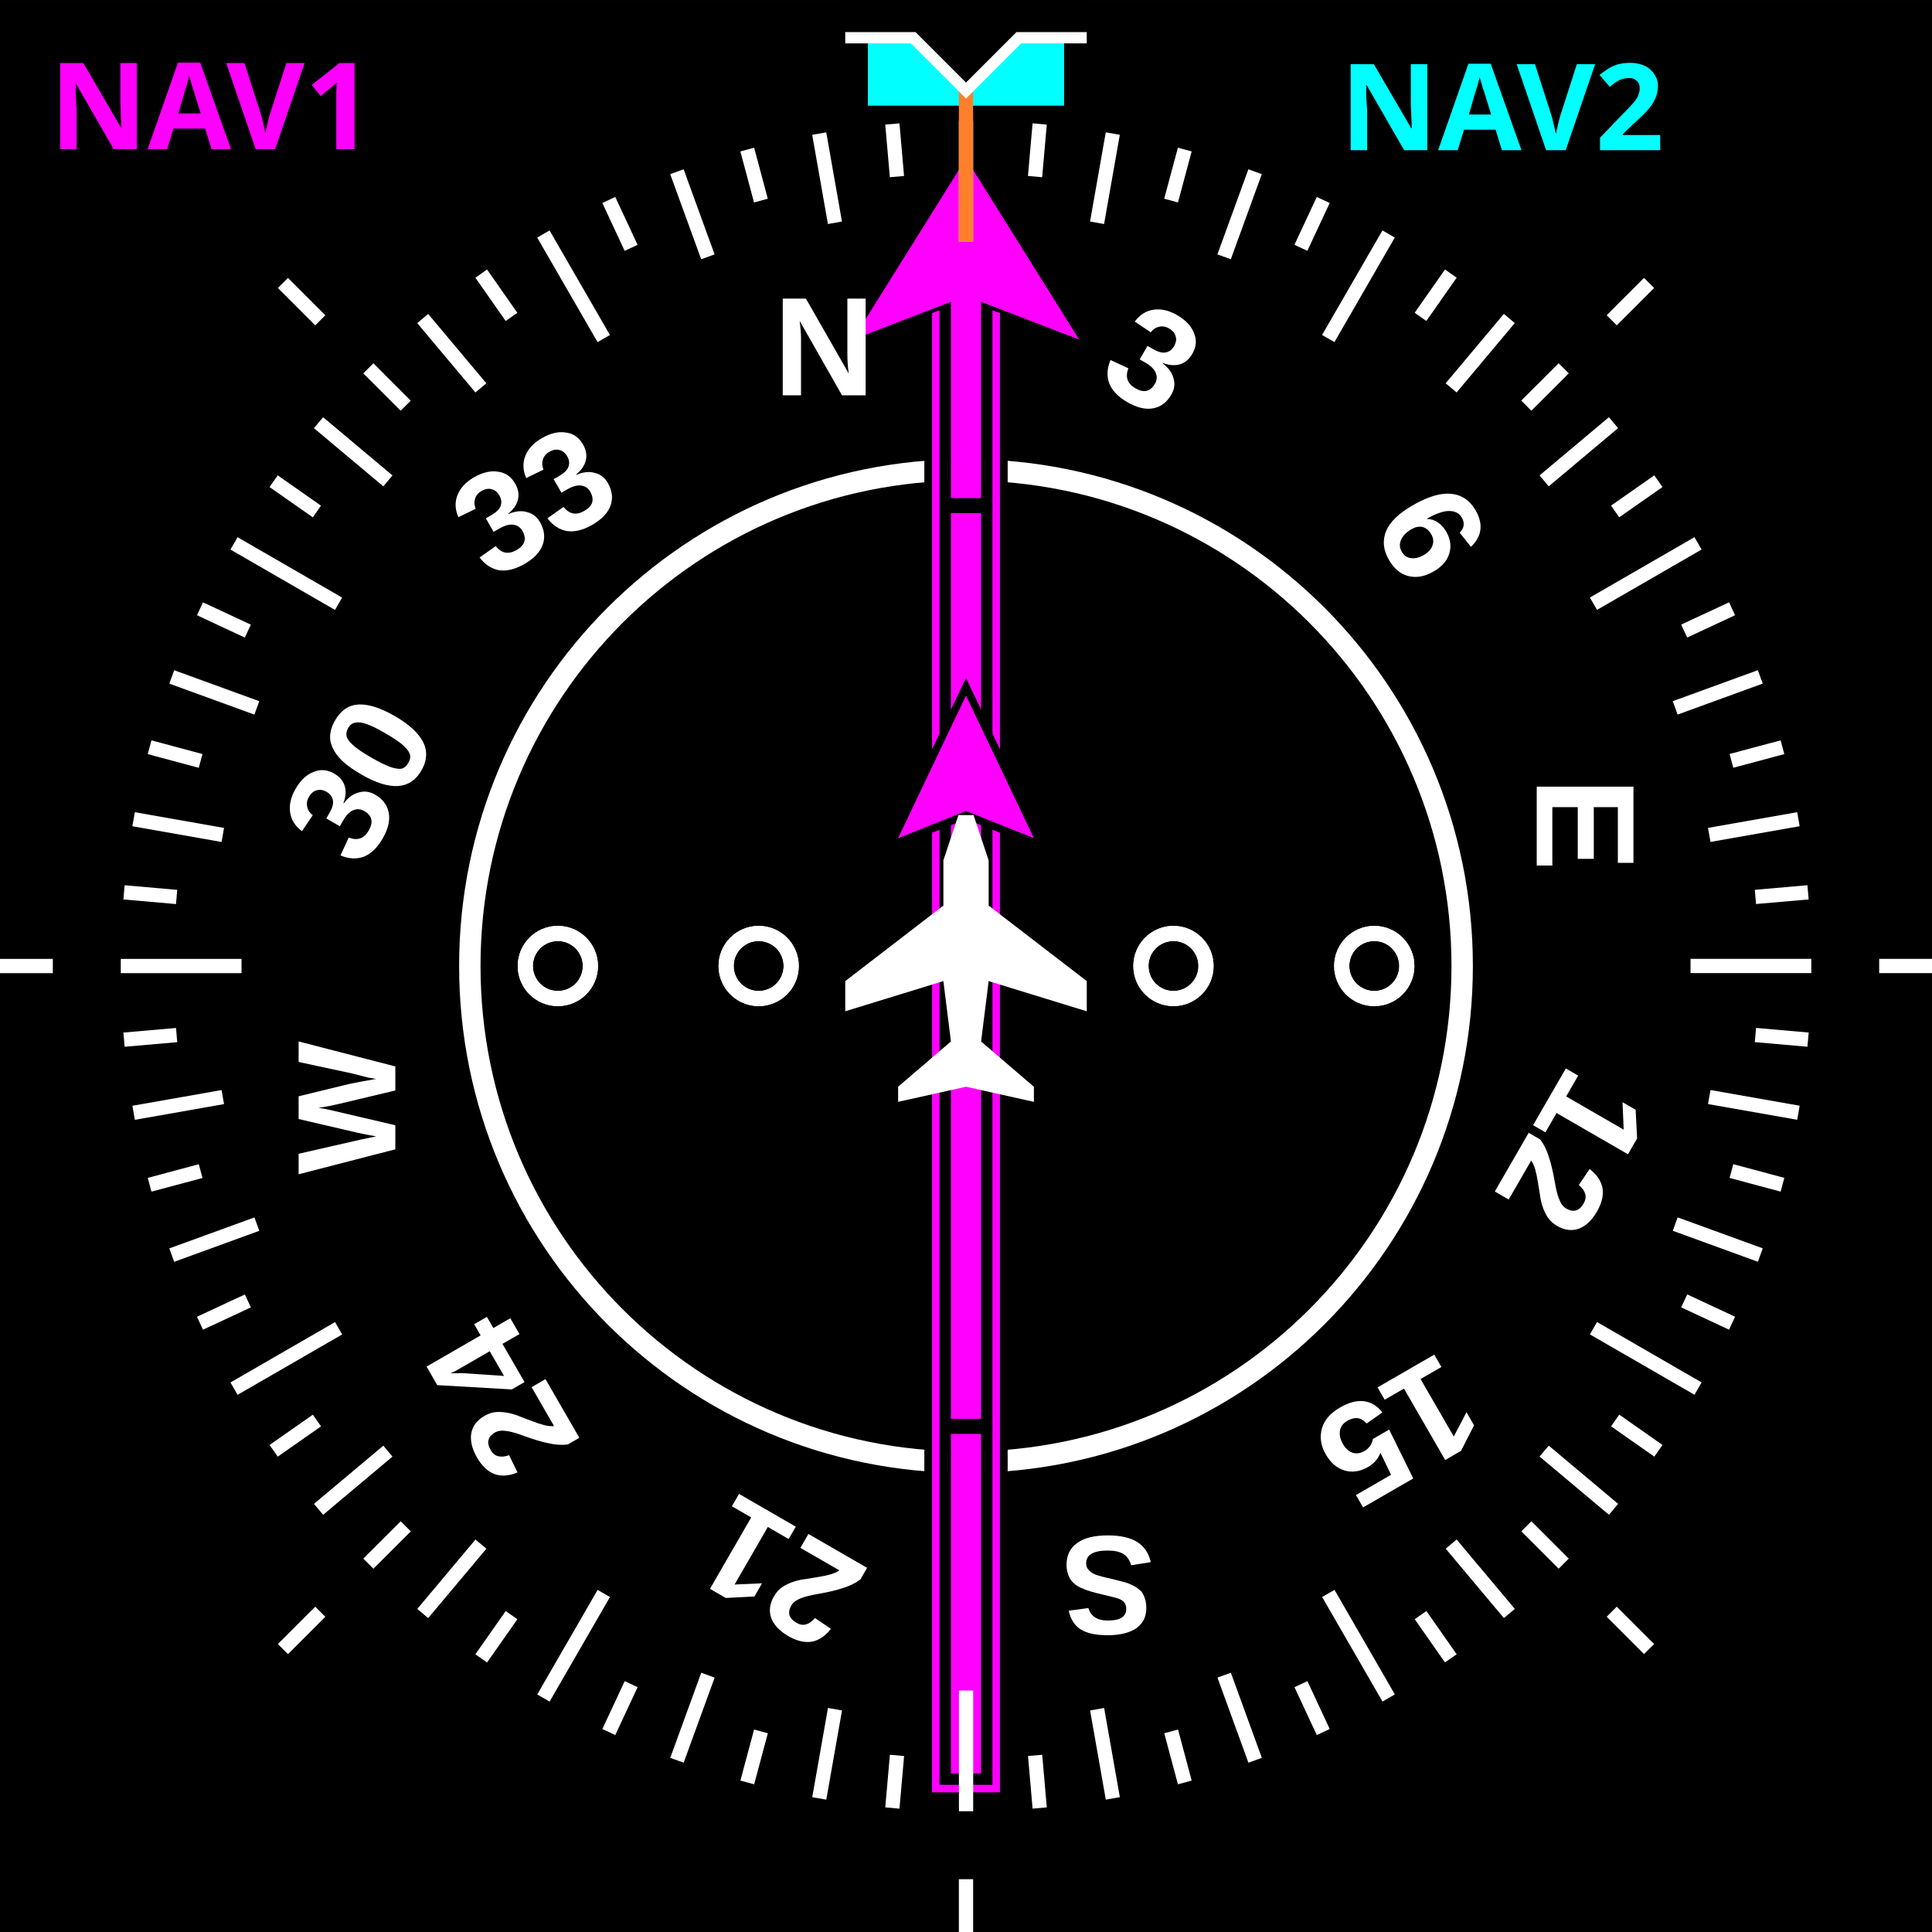
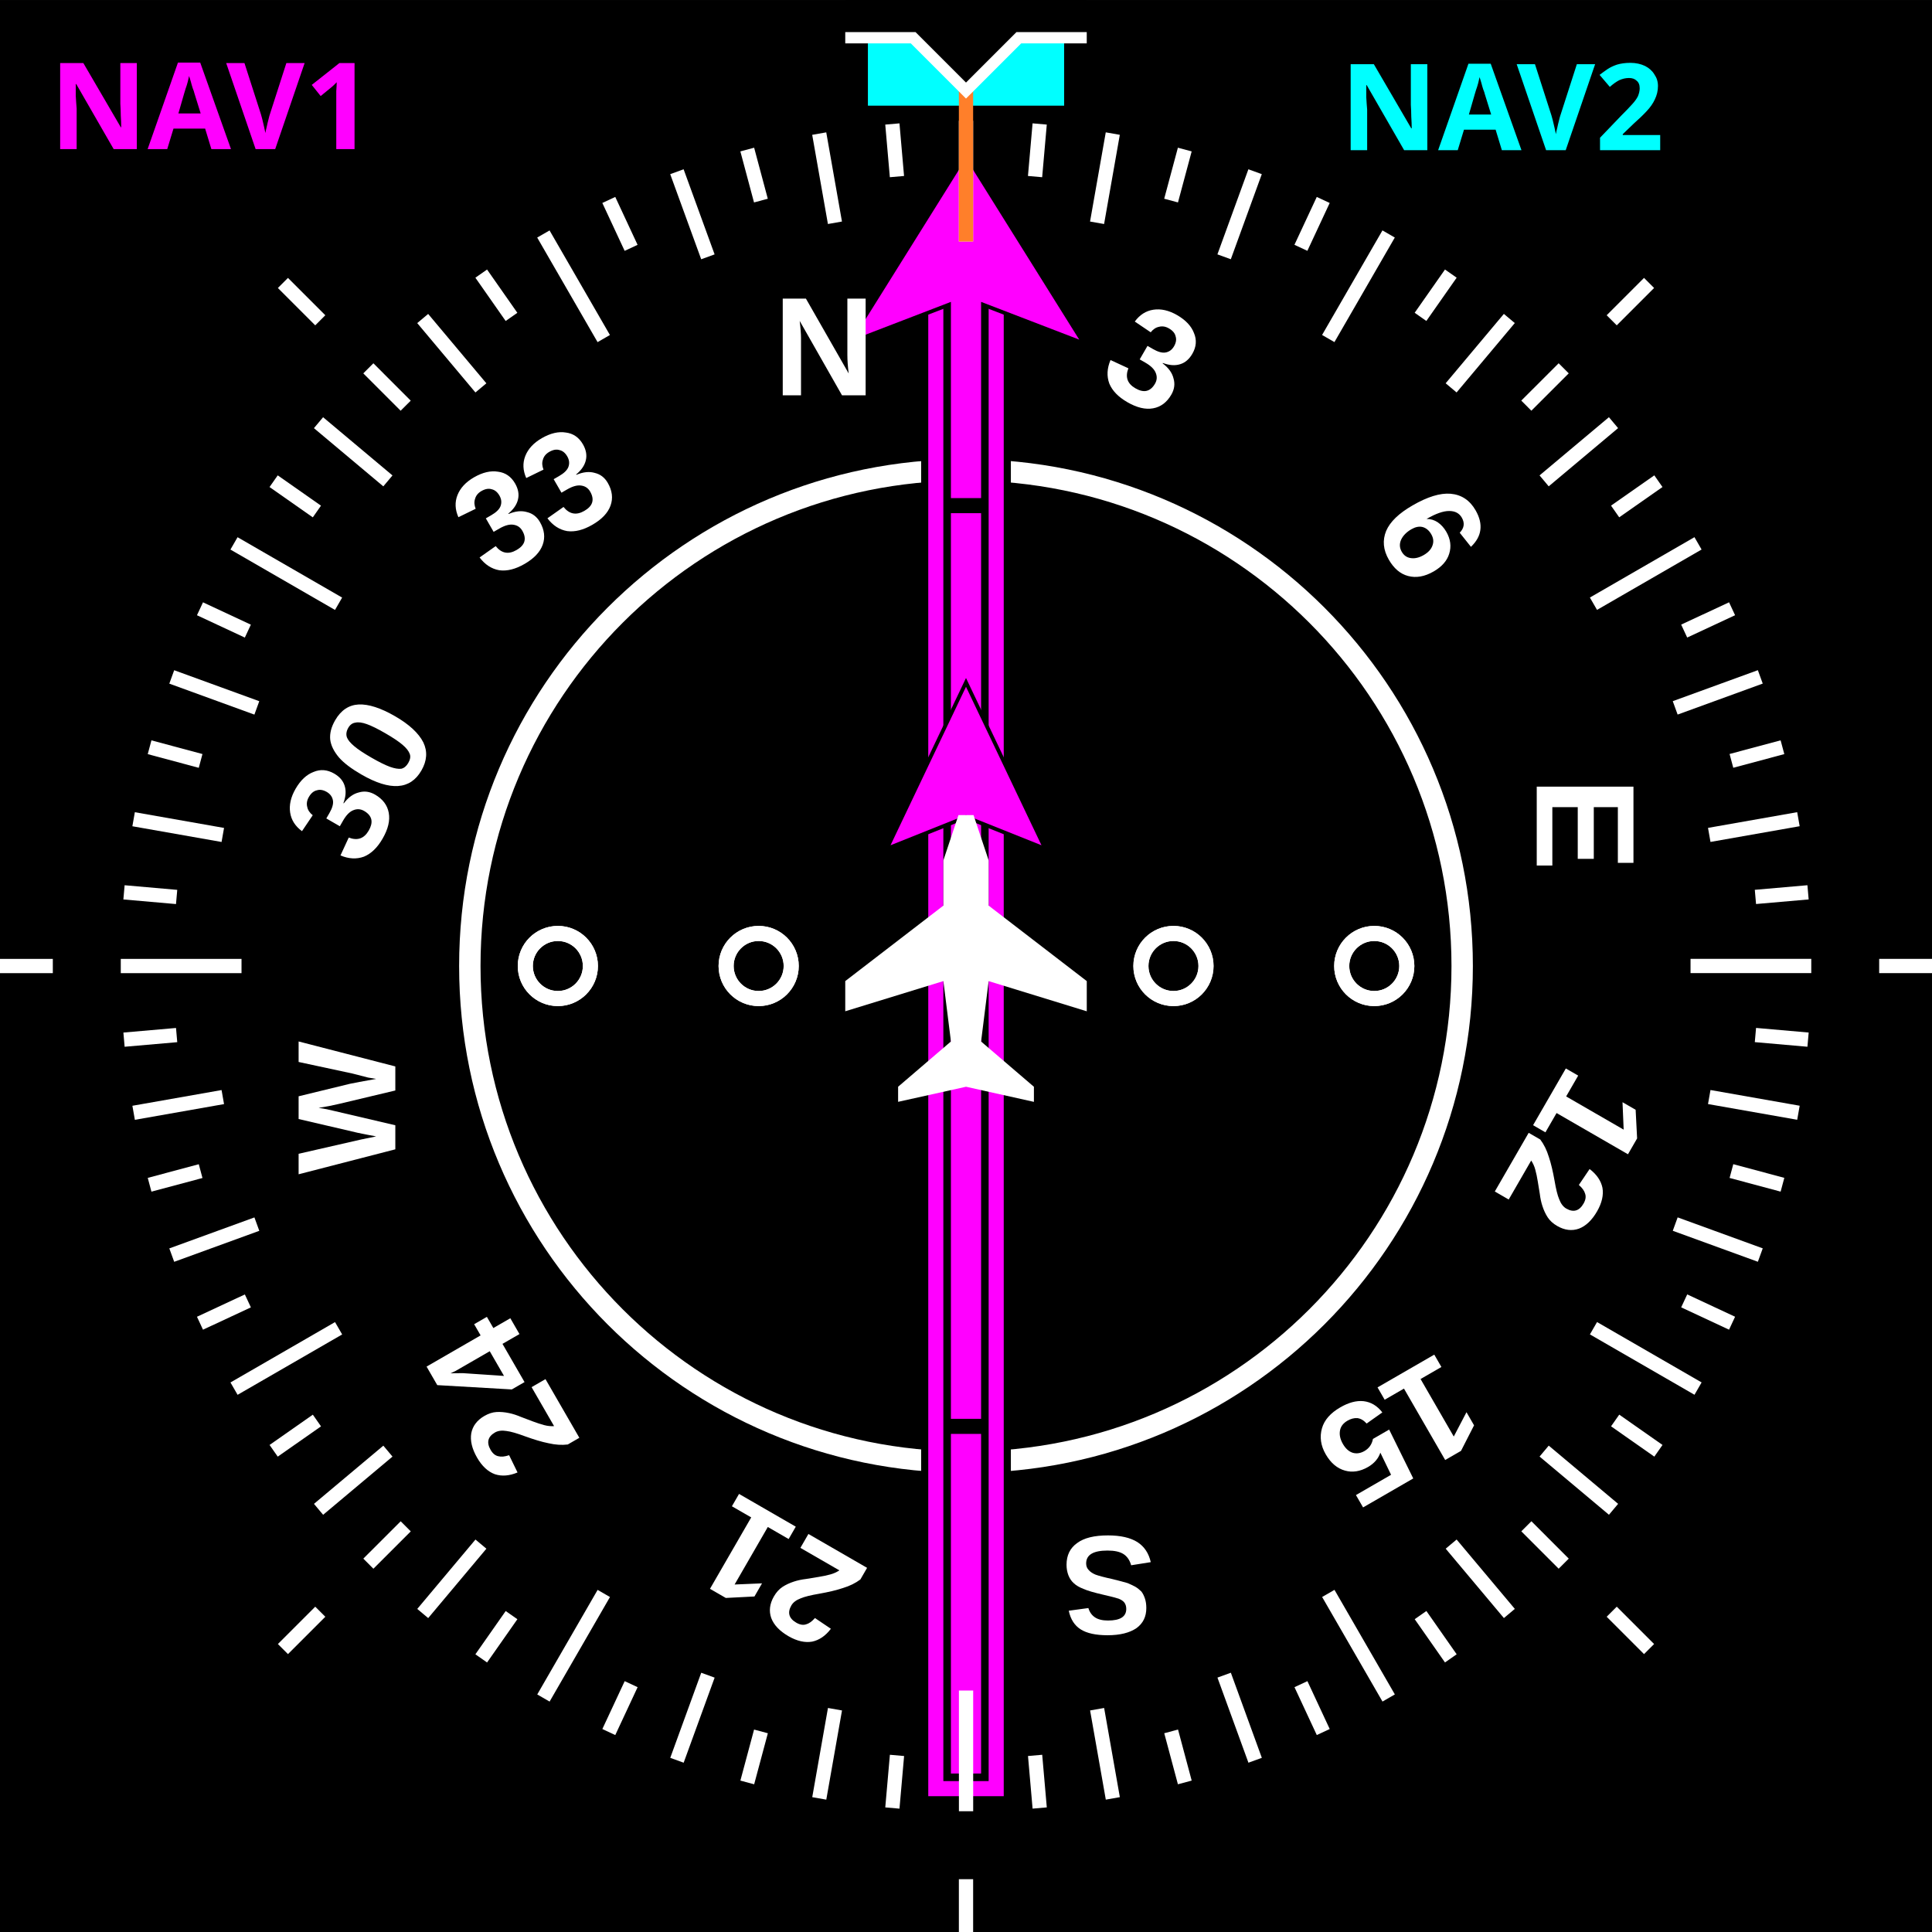
<svg xmlns="http://www.w3.org/2000/svg" xmlns:xlink="http://www.w3.org/1999/xlink" width="256" height="256" viewBox="0 0 67.732 67.732" version="1.1" id="svg8">
  <defs id="defs2" />
  <g id="layer1" transform="translate(0,-229.2666)" style="display:inline">
    <g id="baseplate">
      <rect y="229.267" x="0" height="67.733" width="67.733" id="background" style="display:inline;opacity:1;fill:#000000;fill-opacity:1;stroke:none;stroke-width:0.265;stroke-linecap:butt;stroke-linejoin:miter;stroke-miterlimit:4;stroke-dasharray:none;stroke-dashoffset:0;stroke-opacity:1;paint-order:stroke fill markers" />
      <circle r="17.395" cy="263.133" cx="33.866" id="path5215" style="opacity:1;fill:none;fill-opacity:1;stroke:#ffffff;stroke-width:0.75;stroke-linecap:butt;stroke-linejoin:miter;stroke-miterlimit:4;stroke-dasharray:none;stroke-dashoffset:0;stroke-opacity:1;paint-order:stroke fill markers" />
    </g>
  </g>
  <g id="layer2" style="display:inline">
    <g id="heading" style="display:inline">
-       <path id="nav2-bearing" d="m 33.866,5.556 -3.969,6.35 2.646,-1.058 v 52.122 h 2.646 V 10.848 l 2.646,1.058 z m 0,4.762 0.794,0.317 V 62.441 H 33.072 V 10.636 Z" style="fill:#00ffff;stroke:#000000;stroke-width:0.265px;stroke-linecap:butt;stroke-linejoin:miter;stroke-opacity:1" />
-       <g style="display:inline;opacity:1;stroke:#000000;stroke-width:0.265" id="nav2-course">
-         <g style="fill:#00ffff;stroke:#000000;stroke-width:0.265" id="nav2-deviation">
+       <path id="nav2-bearing" d="m 33.866,5.556 -3.969,6.35 2.646,-1.058 v 52.122 h 2.646 V 10.848 l 2.646,1.058 z m 0,4.762 0.794,0.317 V 62.441 H 33.072 V 10.636 Z" style="display:inline;fill:#00ffff;stroke:#000000;stroke-width:0.265px;stroke-linecap:butt;stroke-linejoin:miter;stroke-opacity:1;paint-order:stroke fill markers" />
+       <g style="display:inline;opacity:1;stroke:#000000;stroke-width:0.265;paint-order:stroke fill markers" id="nav2-course">
+         <g style="fill:#00ffff;stroke:#000000;stroke-width:0.265;paint-order:stroke fill markers" id="nav2-deviation">
          <rect style="display:inline;opacity:1;fill:#00ffff;fill-opacity:1;stroke:#000000;stroke-width:0.265;stroke-linecap:butt;stroke-linejoin:miter;stroke-miterlimit:4;stroke-dasharray:none;stroke-dashoffset:0;stroke-opacity:1;paint-order:stroke fill markers" id="rect4756" width="1.058" height="31.75" x="33.337" y="17.991" />
-           <path style="display:inline;fill:#00ffff;stroke:#000000;stroke-width:0.265;stroke-linecap:butt;stroke-linejoin:miter;stroke-opacity:1;paint-order:normal" d="m 31.22,29.633 2.646,-1.058 2.646,1.058 -2.646,-5.556 z" id="nav2-to" />
+           <path style="display:inline;fill:#00ffff;stroke:#000000;stroke-width:0.265;stroke-linecap:butt;stroke-linejoin:miter;stroke-opacity:1;paint-order:stroke fill markers" d="m 31.22,29.633 2.646,-1.058 2.646,1.058 -2.646,-5.556 z" id="nav2-to" />
        </g>
        <circle style="display:inline;opacity:1;fill:none;fill-opacity:1;stroke:#ffffff;stroke-width:0.529;stroke-linecap:butt;stroke-linejoin:miter;stroke-miterlimit:4;stroke-dasharray:none;stroke-dashoffset:0;stroke-opacity:1;paint-order:stroke fill markers" id="circle4762" cx="48.179" cy="33.866" r="1.141" />
        <circle r="1.141" cy="33.866" cx="41.139" id="circle4764" style="display:inline;opacity:1;fill:none;fill-opacity:1;stroke:#ffffff;stroke-width:0.529;stroke-linecap:butt;stroke-linejoin:miter;stroke-miterlimit:4;stroke-dasharray:none;stroke-dashoffset:0;stroke-opacity:1;paint-order:stroke fill markers" />
        <circle r="1.141" cy="33.866" cx="26.597" id="circle4766" style="display:inline;opacity:1;fill:none;fill-opacity:1;stroke:#ffffff;stroke-width:0.529;stroke-linecap:butt;stroke-linejoin:miter;stroke-miterlimit:4;stroke-dasharray:none;stroke-dashoffset:0;stroke-opacity:1;paint-order:stroke fill markers" />
        <circle style="display:inline;opacity:1;fill:none;fill-opacity:1;stroke:#ffffff;stroke-width:0.529;stroke-linecap:butt;stroke-linejoin:miter;stroke-miterlimit:4;stroke-dasharray:none;stroke-dashoffset:0;stroke-opacity:1;paint-order:stroke fill markers" id="circle4768" cx="19.557" cy="33.866" r="1.141" />
        <path id="nav2-course-pointer" d="m 33.866,5.556 -3.969,6.35 3.44,-1.323 v 6.879 H 34.395 V 10.583 l 3.44,1.323 z M 33.337,50.27 V 62.176 H 34.395 V 50.27 Z" style="display:inline;opacity:1;fill:#00ffff;fill-opacity:1;stroke:#000000;stroke-width:0.265;stroke-linecap:butt;stroke-linejoin:miter;stroke-miterlimit:4;stroke-dasharray:none;stroke-dashoffset:0;stroke-opacity:1;paint-order:stroke fill markers" />
      </g>
-       <path style="fill:#ff00ff;stroke:#000000;stroke-width:0.265px;stroke-linecap:butt;stroke-linejoin:miter;stroke-opacity:1" d="m 33.866,5.556 -3.969,6.35 2.646,-1.058 v 52.122 h 2.646 V 10.848 l 2.646,1.058 z m 0,4.762 0.794,0.317 V 62.441 H 33.072 V 10.636 Z" id="nav1-bearing" />
-       <g id="nav1-course" style="display:inline;opacity:1;stroke:#000000;stroke-width:0.265">
-         <g id="nav1-deviation" style="stroke:#000000;stroke-width:0.265">
+       <path style="display:inline;fill:#ff00ff;stroke:#000000;stroke-width:0.5;stroke-linecap:butt;stroke-linejoin:miter;stroke-opacity:1;stroke-miterlimit:4;stroke-dasharray:none;paint-order:stroke fill markers" d="m 33.866,5.556 -3.969,6.35 2.646,-1.058 v 52.122 h 2.646 V 10.848 l 2.646,1.058 z m 0,4.762 0.794,0.317 V 62.441 H 33.072 V 10.636 Z" id="nav1-bearing" />
+       <g id="nav1-course" style="display:inline;opacity:1;stroke:#000000;stroke-width:0.265;paint-order:stroke fill markers">
+         <g id="nav1-deviation" style="stroke:#000000;stroke-width:0.265;paint-order:stroke fill markers">
          <rect y="17.991" x="33.337" height="31.75" width="1.058" id="rect4604" style="display:inline;opacity:1;fill:#ff00ff;fill-opacity:1;stroke:#000000;stroke-width:0.265;stroke-linecap:butt;stroke-linejoin:miter;stroke-miterlimit:4;stroke-dasharray:none;stroke-dashoffset:0;stroke-opacity:1;paint-order:stroke fill markers" />
-           <path id="nav1-to" d="m 31.22,29.633 2.646,-1.058 2.646,1.058 -2.646,-5.556 z" style="display:inline;fill:#ff00ff;stroke:#000000;stroke-width:0.265;stroke-linecap:butt;stroke-linejoin:miter;stroke-opacity:1;paint-order:normal" />
+           <path id="nav1-to" d="m 31.22,29.633 2.646,-1.058 2.646,1.058 -2.646,-5.556 z" style="display:inline;fill:#ff00ff;stroke:#000000;stroke-width:0.265;stroke-linecap:butt;stroke-linejoin:miter;stroke-opacity:1;paint-order:stroke fill markers" />
        </g>
        <circle r="1.141" cy="33.866" cx="48.179" id="circle5230" style="display:inline;opacity:1;fill:none;fill-opacity:1;stroke:#ffffff;stroke-width:0.529;stroke-linecap:butt;stroke-linejoin:miter;stroke-miterlimit:4;stroke-dasharray:none;stroke-dashoffset:0;stroke-opacity:1;paint-order:stroke fill markers" />
        <circle style="display:inline;opacity:1;fill:none;fill-opacity:1;stroke:#ffffff;stroke-width:0.529;stroke-linecap:butt;stroke-linejoin:miter;stroke-miterlimit:4;stroke-dasharray:none;stroke-dashoffset:0;stroke-opacity:1;paint-order:stroke fill markers" id="circle5232" cx="41.139" cy="33.866" r="1.141" />
        <circle style="display:inline;opacity:1;fill:none;fill-opacity:1;stroke:#ffffff;stroke-width:0.529;stroke-linecap:butt;stroke-linejoin:miter;stroke-miterlimit:4;stroke-dasharray:none;stroke-dashoffset:0;stroke-opacity:1;paint-order:stroke fill markers" id="path5226" cx="26.597" cy="33.866" r="1.141" />
        <circle r="1.141" cy="33.866" cx="19.557" id="circle5228" style="display:inline;opacity:1;fill:none;fill-opacity:1;stroke:#ffffff;stroke-width:0.529;stroke-linecap:butt;stroke-linejoin:miter;stroke-miterlimit:4;stroke-dasharray:none;stroke-dashoffset:0;stroke-opacity:1;paint-order:stroke fill markers" />
        <path style="display:inline;opacity:1;fill:#ff00ff;fill-opacity:1;stroke:#000000;stroke-width:0.265;stroke-linecap:butt;stroke-linejoin:miter;stroke-miterlimit:4;stroke-dasharray:none;stroke-dashoffset:0;stroke-opacity:1;paint-order:stroke fill markers" d="m 33.866,5.556 -3.969,6.35 3.44,-1.323 v 6.879 H 34.395 V 10.583 l 3.44,1.323 z M 33.337,50.27 V 62.176 H 34.395 V 50.27 Z" id="nav1-course-pointer" />
      </g>
      <path id="heading-select" d="M 32.014,1.323 H 30.427 v 2.381 h 6.88 L 37.306,1.323 H 35.718 l -1.852,1.852 z" style="display:inline;opacity:1;fill:#00ffff;stroke:none;stroke-width:0.265px;stroke-linecap:butt;stroke-linejoin:miter;stroke-opacity:1" />
      <g id="compass-rose" style="display:inline">
        <use x="0" y="0" xlink:href="#g1294" id="use1456" transform="rotate(-30,33.86692,33.8658)" width="100%" height="100%" />
        <text xml:space="preserve" style="font-style:normal;font-weight:normal;font-size:4.233px;line-height:1.25;font-family:sans-serif;letter-spacing:0px;word-spacing:0px;fill:#000000;fill-opacity:1;stroke:none;stroke-width:0.265" x="-33.884" y="13.858" id="text828" transform="rotate(-90)">
          <tspan id="tspan826" x="-33.884" y="13.858" style="font-style:normal;font-variant:normal;font-weight:bold;font-stretch:normal;font-size:4.939px;font-family:Arial;-inkscape-font-specification:'Arial Bold';text-align:center;text-anchor:middle;fill:#ffffff;stroke-width:0.265">W</tspan>
        </text>
        <text transform="rotate(90)" id="text834" y="-53.875" x="33.849" style="font-style:normal;font-weight:normal;font-size:4.233px;line-height:1.25;font-family:sans-serif;letter-spacing:0px;word-spacing:0px;fill:#000000;fill-opacity:1;stroke:none;stroke-width:0.265" xml:space="preserve">
          <tspan style="font-style:normal;font-variant:normal;font-weight:bold;font-stretch:normal;font-size:4.939px;font-family:Arial;-inkscape-font-specification:'Arial Bold';text-align:center;text-anchor:middle;fill:#ffffff;stroke-width:0.265" y="-53.875" x="33.849" id="tspan832">E</tspan>
        </text>
        <text transform="rotate(-60)" id="text4945" y="26.254" x="-12.414" style="font-style:normal;font-weight:normal;font-size:4.233px;line-height:1.25;font-family:sans-serif;letter-spacing:0px;word-spacing:0px;fill:#000000;fill-opacity:1;stroke:none;stroke-width:0.265" xml:space="preserve">
          <tspan style="font-style:normal;font-variant:normal;font-weight:bold;font-stretch:normal;font-size:4.939px;font-family:Arial;-inkscape-font-specification:'Arial Bold';text-align:center;text-anchor:middle;fill:#ffffff;stroke-width:0.265" y="26.254" x="-12.414" id="tspan4943">30</tspan>
        </text>
        <text xml:space="preserve" style="font-style:normal;font-weight:normal;font-size:4.233px;line-height:1.25;font-family:sans-serif;letter-spacing:0px;word-spacing:0px;fill:#000000;fill-opacity:1;stroke:none;stroke-width:0.265" x="12.378" y="-66.271" id="text4951" transform="rotate(120)">
          <tspan id="tspan4949" x="12.378" y="-66.271" style="font-style:normal;font-variant:normal;font-weight:bold;font-stretch:normal;font-size:4.939px;font-family:Arial;-inkscape-font-specification:'Arial Bold';text-align:center;text-anchor:middle;fill:#ffffff;stroke-width:0.265">12</tspan>
        </text>
        <text xml:space="preserve" style="font-style:normal;font-weight:normal;font-size:4.233px;line-height:1.25;font-family:sans-serif;letter-spacing:0px;word-spacing:0px;fill:#000000;fill-opacity:1;stroke:none;stroke-width:0.265" x="12.378" y="26.254" id="text4979" transform="rotate(-30)">
          <tspan id="tspan4977" x="12.378" y="26.254" style="font-style:normal;font-variant:normal;font-weight:bold;font-stretch:normal;font-size:4.939px;font-family:Arial;-inkscape-font-specification:'Arial Bold';text-align:center;text-anchor:middle;fill:#ffffff;stroke-width:0.265">33</tspan>
        </text>
        <text transform="rotate(150)" id="text4985" y="-66.271" x="-12.414" style="font-style:normal;font-weight:normal;font-size:4.233px;line-height:1.25;font-family:sans-serif;letter-spacing:0px;word-spacing:0px;fill:#000000;fill-opacity:1;stroke:none;stroke-width:0.265" xml:space="preserve">
          <tspan style="font-style:normal;font-variant:normal;font-weight:bold;font-stretch:normal;font-size:4.939px;font-family:Arial;-inkscape-font-specification:'Arial Bold';text-align:center;text-anchor:middle;fill:#ffffff;stroke-width:0.265" y="-66.271" x="-12.414" id="tspan4983">15</tspan>
        </text>
        <text id="text5013" y="13.858" x="33.849" style="font-style:normal;font-weight:normal;font-size:4.233px;line-height:1.25;font-family:sans-serif;letter-spacing:0px;word-spacing:0px;fill:#000000;fill-opacity:1;stroke:none;stroke-width:0.265" xml:space="preserve">
          <tspan style="font-style:normal;font-variant:normal;font-weight:bold;font-stretch:normal;font-size:4.939px;font-family:Arial;-inkscape-font-specification:'Arial Bold';text-align:center;text-anchor:middle;fill:#ffffff;stroke-width:0.265" y="13.858" x="33.849" id="tspan5011">N</tspan>
        </text>
        <text xml:space="preserve" style="font-style:normal;font-weight:normal;font-size:4.233px;line-height:1.25;font-family:sans-serif;letter-spacing:0px;word-spacing:0px;fill:#000000;fill-opacity:1;stroke:none;stroke-width:0.265" x="-33.884" y="-53.875" id="text5019" transform="scale(-1)">
          <tspan id="tspan5017" x="-33.884" y="-53.875" style="font-style:normal;font-variant:normal;font-weight:bold;font-stretch:normal;font-size:4.939px;font-family:Arial;-inkscape-font-specification:'Arial Bold';text-align:center;text-anchor:middle;fill:#ffffff;stroke-width:0.265">S</tspan>
        </text>
        <text xml:space="preserve" style="font-style:normal;font-weight:normal;font-size:4.233px;line-height:1.25;font-family:sans-serif;letter-spacing:0px;word-spacing:0px;fill:#000000;fill-opacity:1;stroke:none;stroke-width:0.265" x="46.245" y="-7.613" id="text5047" transform="rotate(30)">
          <tspan id="tspan5045" x="46.245" y="-7.613" style="font-style:normal;font-variant:normal;font-weight:bold;font-stretch:normal;font-size:4.939px;font-family:Arial;-inkscape-font-specification:'Arial Bold';text-align:center;text-anchor:middle;fill:#ffffff;stroke-width:0.265">3</tspan>
        </text>
        <text transform="rotate(-150)" id="text5053" y="-32.405" x="-46.28" style="font-style:normal;font-weight:normal;font-size:4.233px;line-height:1.25;font-family:sans-serif;letter-spacing:0px;word-spacing:0px;fill:#000000;fill-opacity:1;stroke:none;stroke-width:0.265" xml:space="preserve">
          <tspan style="font-style:normal;font-variant:normal;font-weight:bold;font-stretch:normal;font-size:4.939px;font-family:Arial;-inkscape-font-specification:'Arial Bold';text-align:center;text-anchor:middle;fill:#ffffff;stroke-width:0.265" y="-32.405" x="-46.28" id="tspan5051">21</tspan>
        </text>
        <text transform="rotate(60)" id="text5081" y="-32.405" x="46.245" style="font-style:normal;font-weight:normal;font-size:4.233px;line-height:1.25;font-family:sans-serif;letter-spacing:0px;word-spacing:0px;fill:#000000;fill-opacity:1;stroke:none;stroke-width:0.265" xml:space="preserve">
          <tspan style="font-style:normal;font-variant:normal;font-weight:bold;font-stretch:normal;font-size:4.939px;font-family:Arial;-inkscape-font-specification:'Arial Bold';text-align:center;text-anchor:middle;fill:#ffffff;stroke-width:0.265" y="-32.405" x="46.245" id="tspan5079">6</tspan>
        </text>
        <text xml:space="preserve" style="font-style:normal;font-weight:normal;font-size:4.233px;line-height:1.25;font-family:sans-serif;letter-spacing:0px;word-spacing:0px;fill:#000000;fill-opacity:1;stroke:none;stroke-width:0.265" x="-46.28" y="-7.613" id="text5087" transform="rotate(-120)">
          <tspan id="tspan5085" x="-46.28" y="-7.613" style="font-style:normal;font-variant:normal;font-weight:bold;font-stretch:normal;font-size:4.939px;font-family:Arial;-inkscape-font-specification:'Arial Bold';text-align:center;text-anchor:middle;fill:#ffffff;stroke-width:0.265">24</tspan>
        </text>
        <g id="g1294">
          <path id="path1252" d="m 33.866,4.233 v 4.233 0" style="fill:none;stroke:#ffffff;stroke-width:0.5;stroke-linecap:butt;stroke-linejoin:miter;stroke-opacity:1" />
          <path style="fill:none;stroke:#ffffff;stroke-width:0.5;stroke-linecap:butt;stroke-linejoin:miter;stroke-opacity:1" d="M 36.449,4.346 36.287,6.191" id="path1274" />
          <path style="fill:none;stroke:#ffffff;stroke-width:0.5;stroke-linecap:butt;stroke-linejoin:miter;stroke-opacity:1" d="m 39.012,4.683 -0.551,3.127 v 0" id="path1276" />
          <path id="path1278" d="m 44.001,6.02 -1.086,2.983 v 0" style="fill:none;stroke:#ffffff;stroke-width:0.5;stroke-linecap:butt;stroke-linejoin:miter;stroke-opacity:1" />
          <path id="path1284" d="M 41.536,5.243 41.056,7.032" style="fill:none;stroke:#ffffff;stroke-width:0.5;stroke-linecap:butt;stroke-linejoin:miter;stroke-opacity:1" />
          <path style="fill:none;stroke:#ffffff;stroke-width:0.5;stroke-linecap:butt;stroke-linejoin:miter;stroke-opacity:1" d="M 46.39,7.01 45.607,8.688" id="path1286" />
        </g>
        <use x="0" y="0" xlink:href="#g1294" id="use1296" transform="rotate(30,33.86692,33.8658)" width="100%" height="100%" />
        <use x="0" y="0" xlink:href="#g1294" id="use1298" transform="rotate(60,33.86692,33.8658)" width="100%" height="100%" />
        <use x="0" y="0" xlink:href="#g1294" id="use1300" transform="rotate(90,33.86692,33.8658)" width="100%" height="100%" />
        <use x="0" y="0" xlink:href="#g1294" id="use1302" transform="rotate(120,33.86692,33.8658)" width="100%" height="100%" />
        <use x="0" y="0" xlink:href="#g1294" id="use1304" transform="rotate(150,33.86692,33.8658)" width="100%" height="100%" />
        <use x="0" y="0" xlink:href="#g1294" id="use1306" transform="rotate(180,33.86692,33.8658)" width="100%" height="100%" />
        <use x="0" y="0" xlink:href="#g1294" id="use1308" transform="rotate(-150,33.86692,33.8658)" width="100%" height="100%" />
        <use x="0" y="0" xlink:href="#g1294" id="use1310" transform="rotate(-120,33.86692,33.8658)" width="100%" height="100%" />
        <use x="0" y="0" xlink:href="#g1294" id="use1312" transform="rotate(-90,33.86692,33.8658)" width="100%" height="100%" />
        <use x="0" y="0" xlink:href="#g1294" id="use1314" transform="rotate(-60,33.86692,33.8658)" width="100%" height="100%" />
      </g>
    </g>
  </g>
  <g id="layer5" style="display:inline">
    <g id="top">
      <path style="fill:#ffffff;stroke:none;stroke-width:0.265px;stroke-linecap:butt;stroke-linejoin:miter;stroke-opacity:1" d="m 36.247,38.629 v -0.529 l -1.852,-1.587 0.265,-2.117 3.44,1.058 V 34.395 l -3.44,-2.646 v -1.587 l -0.529,-1.587 h -0.265 8.52e-4 -0.265 l -0.529,1.587 v 1.587 l -3.44,2.646 v 1.058 l 3.44,-1.058 0.265,2.117 -1.852,1.587 v 0.529 l 2.381,-0.529 z" id="plane" />
      <path id="path968" d="m 65.88,33.866 h 1.852" style="fill:none;stroke:#ffffff;stroke-width:0.5;stroke-linecap:butt;stroke-linejoin:miter;stroke-opacity:1" />
      <path id="chevron" d="m 29.633,0 v 1.323 h 2.381 L 33.866,3.175 35.718,1.323 h 2.381 V 0 Z" style="display:inline;fill:#000000;stroke:none;stroke-width:0.265px;stroke-linecap:butt;stroke-linejoin:miter;stroke-opacity:1" />
      <path id="lubber" d="m 33.866,3.175 v 5.292" style="fill:#ff6600;stroke:#ff7f2a;stroke-width:0.5;stroke-linecap:butt;stroke-linejoin:miter;stroke-opacity:1" />
      <path id="chevron-line" d="m 29.633,1.323 h 2.381 L 33.866,3.175 35.718,1.323 h 2.381" style="fill:none;stroke:#ffffff;stroke-width:0.397;stroke-linecap:butt;stroke-linejoin:miter;stroke-opacity:1" />
      <use height="100%" width="100%" transform="rotate(-45,33.8659,33.86624)" id="use970" xlink:href="#path968" y="0" x="0" />
      <use height="100%" width="100%" transform="rotate(-90,33.8659,33.86624)" id="use972" xlink:href="#use970" y="0" x="0" />
      <use height="100%" width="100%" transform="rotate(-45,33.8659,33.86624)" id="use974" xlink:href="#use972" y="0" x="0" />
      <use height="100%" width="100%" transform="rotate(-45,33.8659,33.86624)" id="use976" xlink:href="#use974" y="0" x="0" />
      <use height="100%" width="100%" transform="rotate(-90,33.8659,33.86624)" id="use978" xlink:href="#use976" y="0" x="0" />
      <use transform="rotate(45,33.8659,33.86624)" height="100%" width="100%" id="use4795" xlink:href="#use978" y="0" x="0" />
      <text id="nav1-label" y="5.225" x="1.736" style="font-style:normal;font-weight:normal;font-size:4.233px;line-height:1.25;font-family:sans-serif;letter-spacing:0px;word-spacing:0px;fill:#000000;fill-opacity:1;stroke:none;stroke-width:0.265" xml:space="preserve">
        <tspan style="font-style:normal;font-variant:normal;font-weight:bold;font-stretch:normal;font-family:sans-serif;-inkscape-font-specification:'sans-serif Bold';fill:#ff00ff;stroke-width:0.265" y="5.225" x="1.736" id="tspan903">NAV1</tspan>
      </text>
      <text xml:space="preserve" style="font-style:normal;font-weight:normal;font-size:4.233px;line-height:1.25;font-family:sans-serif;letter-spacing:0px;word-spacing:0px;display:inline;fill:#00ffff;fill-opacity:1;stroke:none;stroke-width:0.265" x="66.048" y="5.268" id="nav2-label">
        <tspan id="tspan907" x="66.048" y="5.268" style="font-style:normal;font-variant:normal;font-weight:bold;font-stretch:normal;font-family:sans-serif;-inkscape-font-specification:'sans-serif Bold';text-align:end;text-anchor:end;fill:#00ffff;stroke-width:0.265">NAV2</tspan>
      </text>
    </g>
  </g>
</svg>
